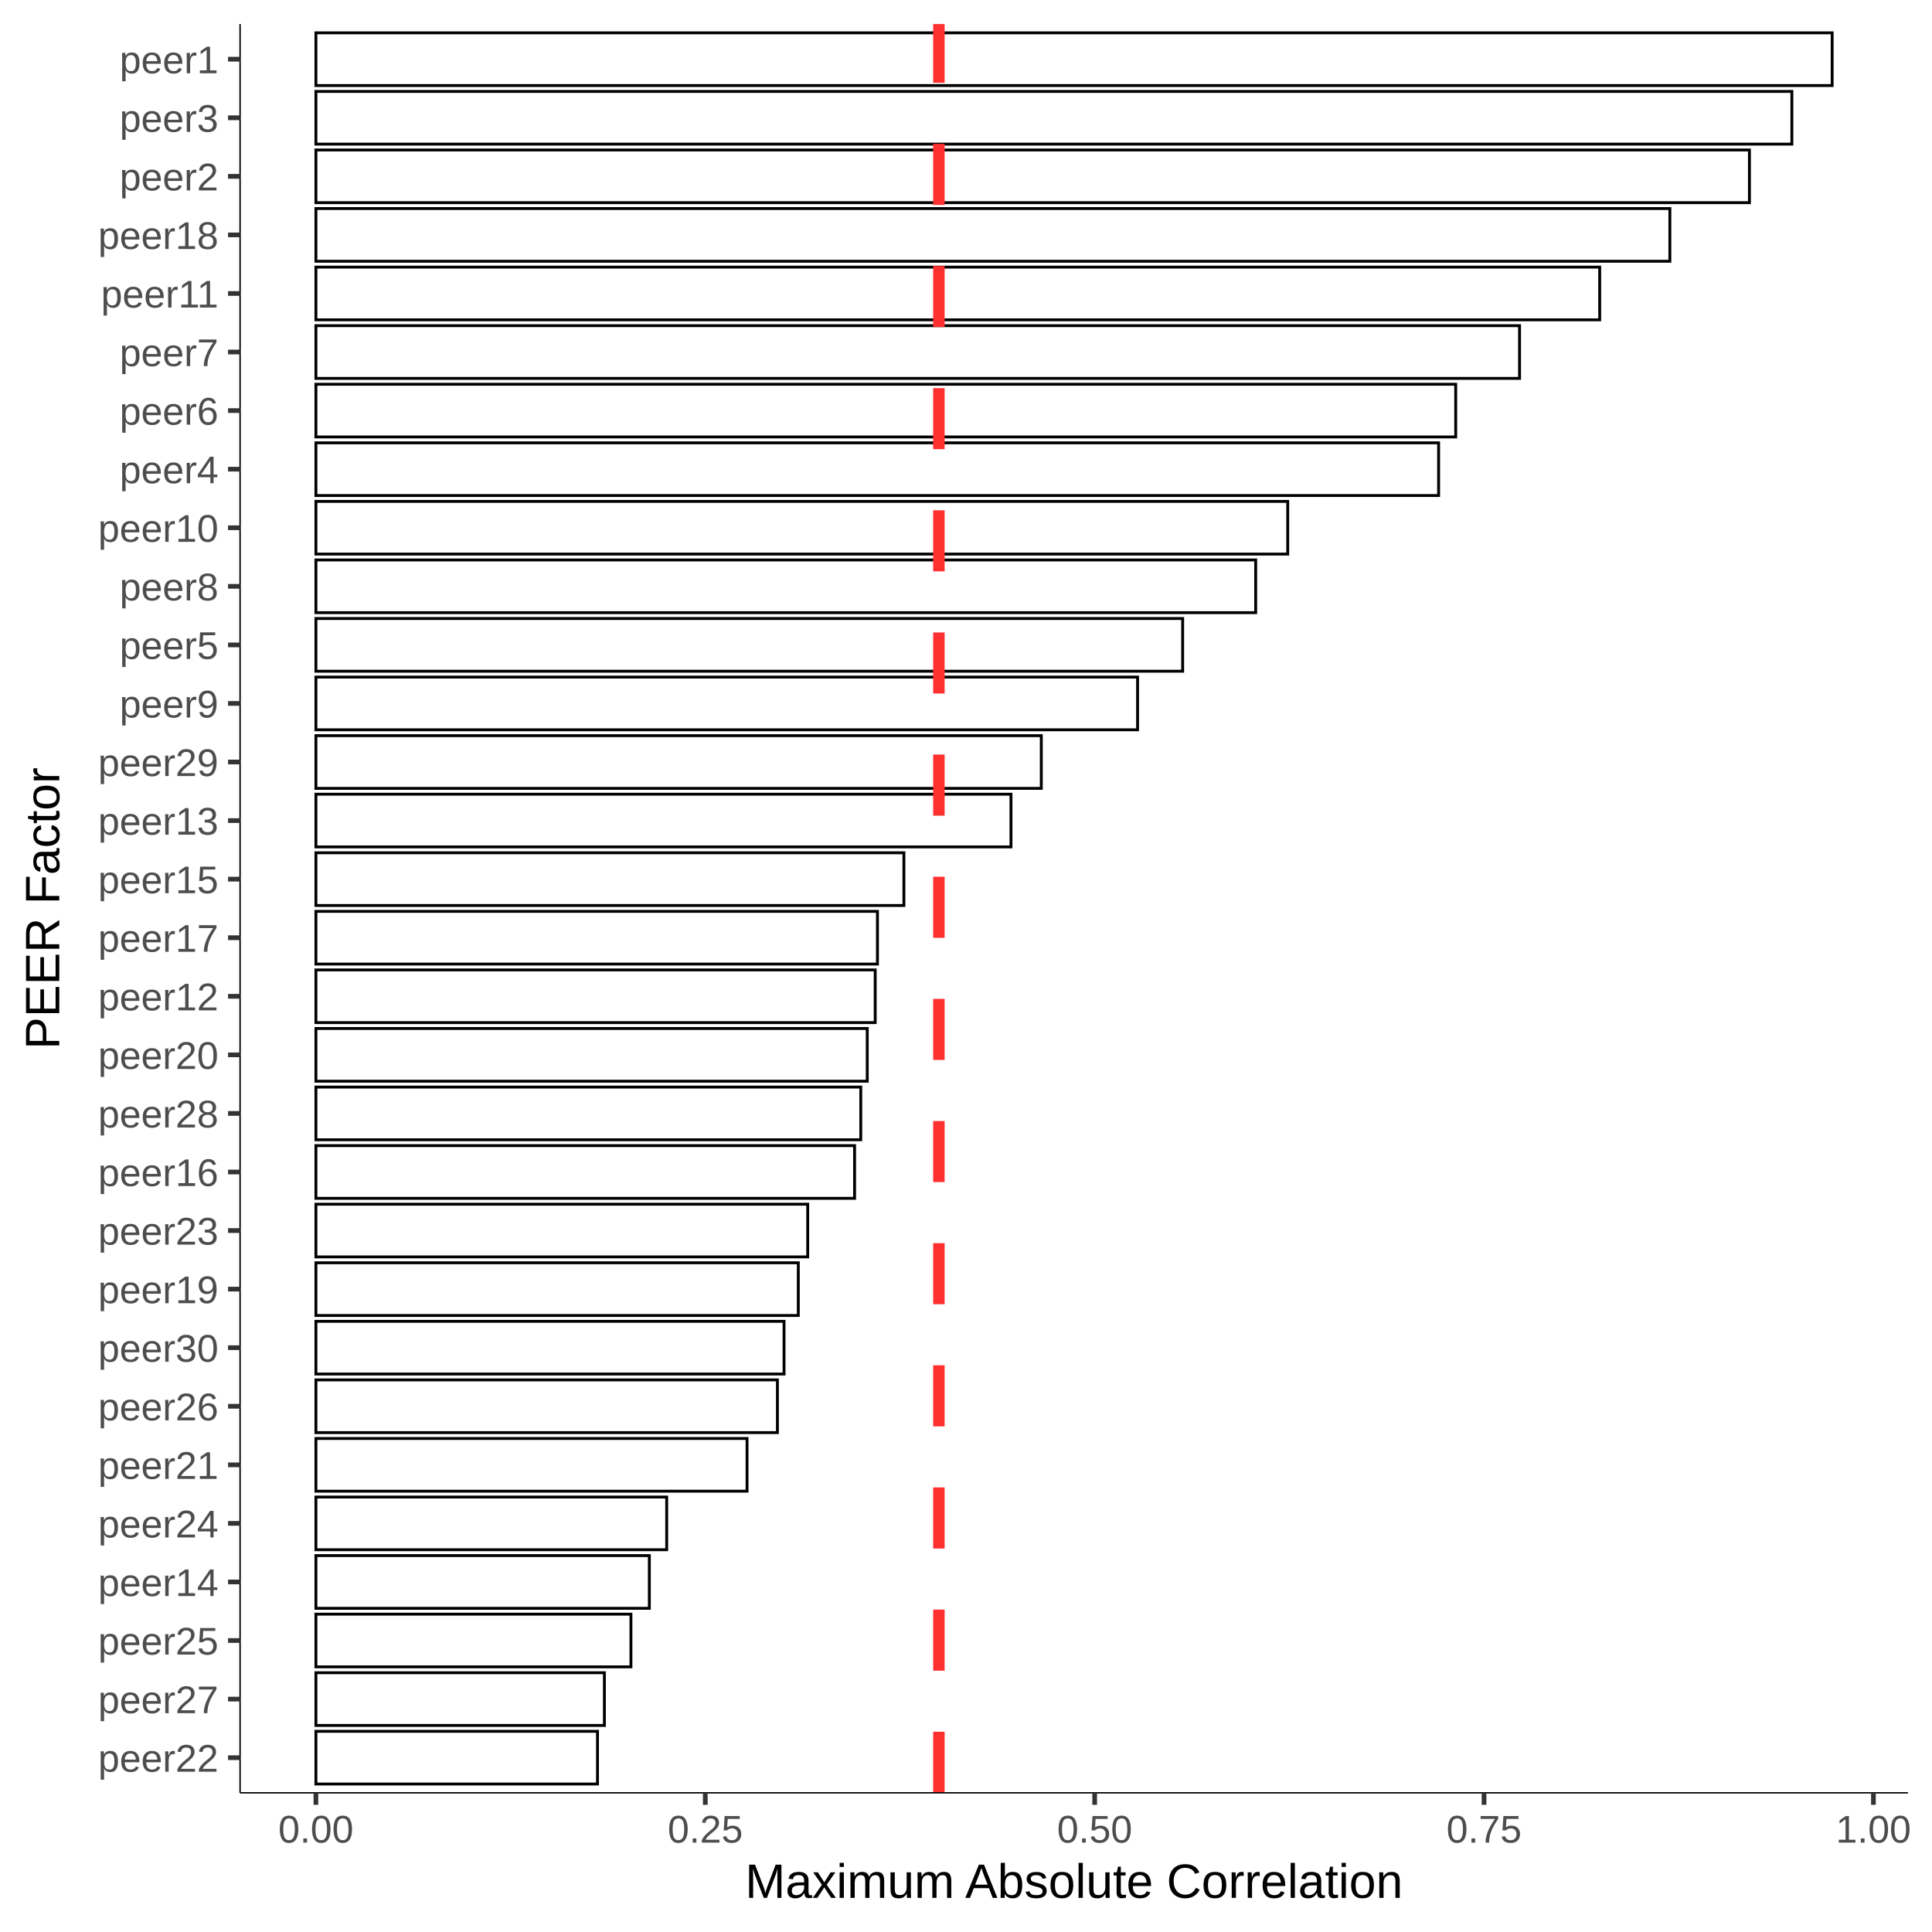
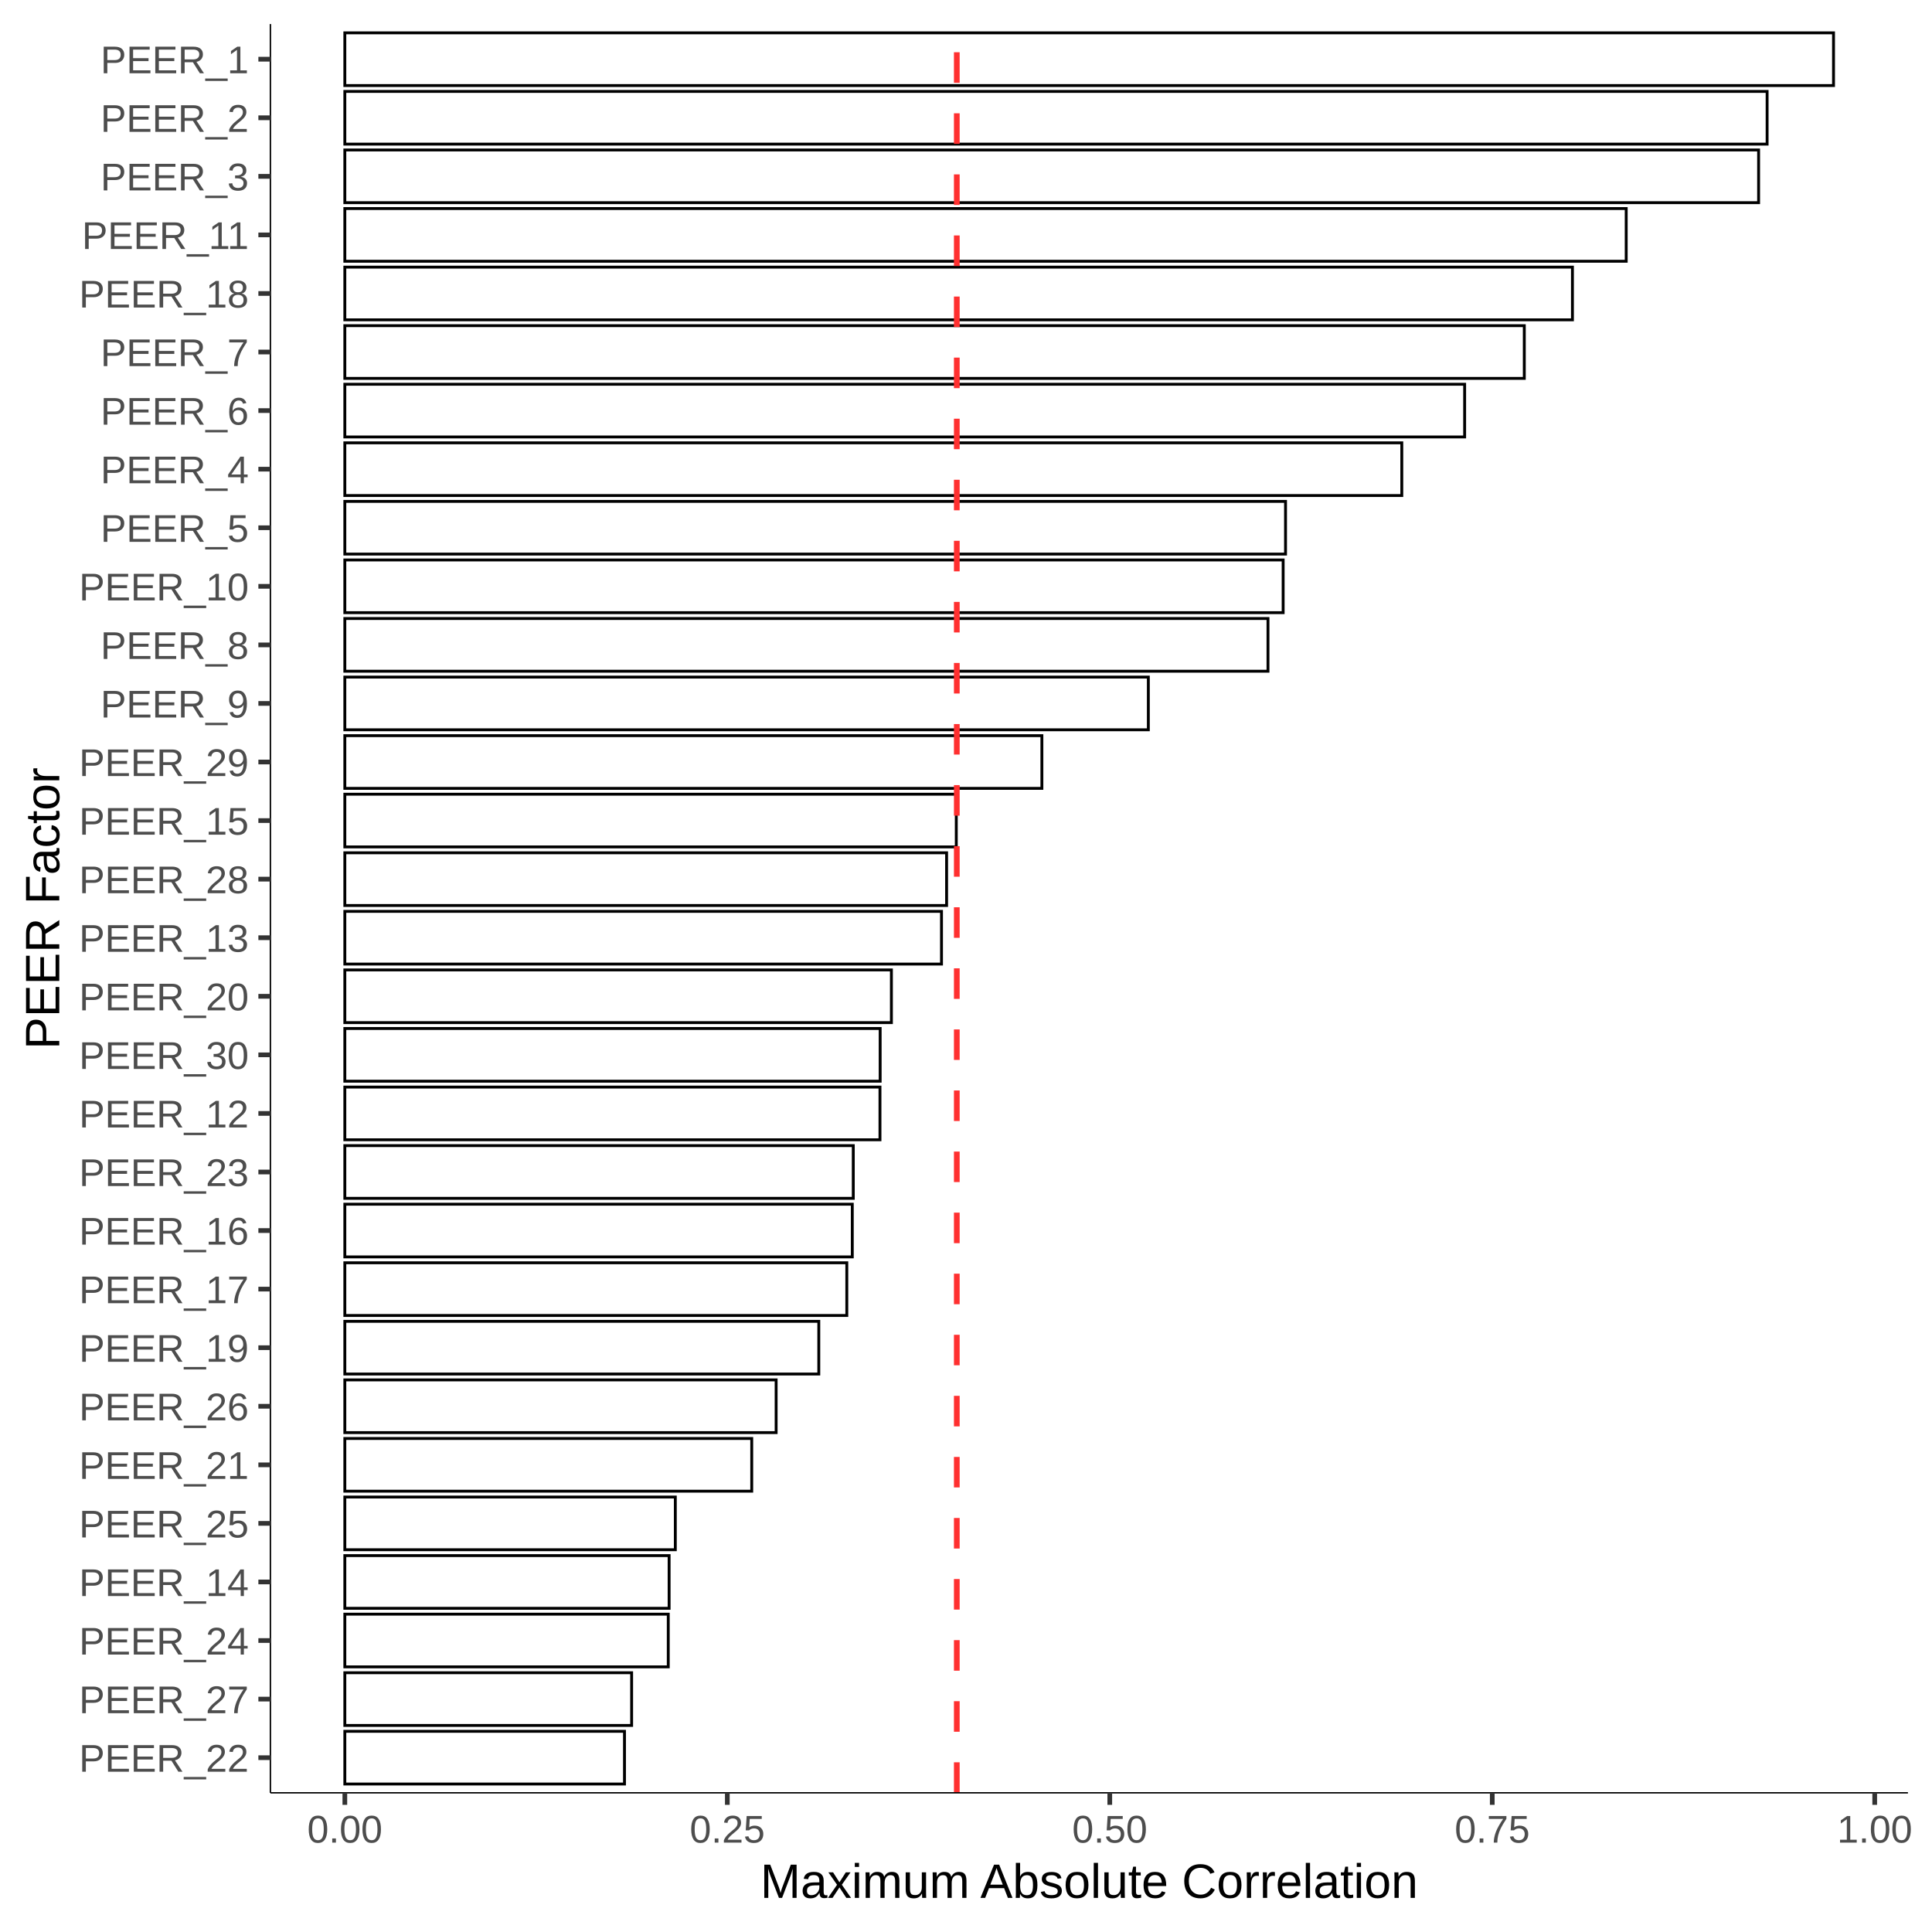
<svg xmlns="http://www.w3.org/2000/svg" class="svglite" width="720.00pt" height="720.00pt" viewBox="0 0 720.00 720.00">
  <defs>
    <style type="text/css">
    .svglite line, .svglite polyline, .svglite polygon, .svglite path, .svglite rect, .svglite circle {
      fill: none;
      stroke: #000000;
      stroke-linecap: round;
      stroke-linejoin: round;
      stroke-miterlimit: 10.00;
    }
  </style>
  </defs>
  <rect width="100%" height="100%" style="stroke: none; fill: #FFFFFF;" />
  <defs>
    <clipPath id="cpMC4wMHw3MjAuMDB8MC4wMHw3MjAuMDA=">
      <rect x="0.00" y="0.00" width="720.00" height="720.00" />
    </clipPath>
  </defs>
  <g clip-path="url(#cpMC4wMHw3MjAuMDB8MC4wMHw3MjAuMDA=)">
    <rect x="0" y="0" width="720.00" height="720.00" style="stroke-width: 1.75; stroke: #FFFFFF; fill: #FFFFFF;" />
  </g>
  <defs>
-     <clipPath id="cpODkuNDd8NzExLjAzfDguOTd8NjY4LjEz">
-       <rect x="89.47" y="8.97" width="621.56" height="659.16" />
+     <clipPath id="cpMTAwLjc3fDcxMS4wM3w4Ljk3fDY2OC4xMw==">
+       <rect x="100.77" y="8.97" width="610.26" height="659.16" />
    </clipPath>
  </defs>
-   <g clip-path="url(#cpODkuNDd8NzExLjAzfDguOTd8NjY4LjEz)">
-     <rect x="89.47" y="8.97" width="621.56" height="659.16" style="stroke-width: 1.75; stroke: none; fill: #FFFFFF;" />
-     <rect x="117.73" y="645.21" width="104.94" height="19.64" style="stroke-width: 1.07; stroke-linecap: square; stroke-linejoin: miter; fill: #FFFFFF;" />
-     <rect x="117.73" y="623.38" width="107.51" height="19.64" style="stroke-width: 1.07; stroke-linecap: square; stroke-linejoin: miter; fill: #FFFFFF;" />
-     <rect x="117.73" y="601.55" width="117.40" height="19.64" style="stroke-width: 1.07; stroke-linecap: square; stroke-linejoin: miter; fill: #FFFFFF;" />
-     <rect x="117.73" y="579.73" width="124.26" height="19.64" style="stroke-width: 1.07; stroke-linecap: square; stroke-linejoin: miter; fill: #FFFFFF;" />
-     <rect x="117.73" y="557.90" width="130.73" height="19.64" style="stroke-width: 1.07; stroke-linecap: square; stroke-linejoin: miter; fill: #FFFFFF;" />
-     <rect x="117.73" y="536.08" width="160.67" height="19.64" style="stroke-width: 1.07; stroke-linecap: square; stroke-linejoin: miter; fill: #FFFFFF;" />
-     <rect x="117.73" y="514.25" width="171.99" height="19.64" style="stroke-width: 1.07; stroke-linecap: square; stroke-linejoin: miter; fill: #FFFFFF;" />
-     <rect x="117.73" y="492.42" width="174.46" height="19.64" style="stroke-width: 1.07; stroke-linecap: square; stroke-linejoin: miter; fill: #FFFFFF;" />
-     <rect x="117.73" y="470.60" width="179.77" height="19.64" style="stroke-width: 1.07; stroke-linecap: square; stroke-linejoin: miter; fill: #FFFFFF;" />
-     <rect x="117.73" y="448.77" width="183.28" height="19.64" style="stroke-width: 1.07; stroke-linecap: square; stroke-linejoin: miter; fill: #FFFFFF;" />
-     <rect x="117.73" y="426.94" width="200.75" height="19.64" style="stroke-width: 1.07; stroke-linecap: square; stroke-linejoin: miter; fill: #FFFFFF;" />
-     <rect x="117.73" y="405.12" width="203.05" height="19.64" style="stroke-width: 1.07; stroke-linecap: square; stroke-linejoin: miter; fill: #FFFFFF;" />
-     <rect x="117.73" y="383.29" width="205.47" height="19.64" style="stroke-width: 1.07; stroke-linecap: square; stroke-linejoin: miter; fill: #FFFFFF;" />
-     <rect x="117.73" y="361.46" width="208.43" height="19.64" style="stroke-width: 1.07; stroke-linecap: square; stroke-linejoin: miter; fill: #FFFFFF;" />
-     <rect x="117.73" y="339.64" width="209.27" height="19.64" style="stroke-width: 1.07; stroke-linecap: square; stroke-linejoin: miter; fill: #FFFFFF;" />
-     <rect x="117.73" y="317.81" width="219.13" height="19.64" style="stroke-width: 1.07; stroke-linecap: square; stroke-linejoin: miter; fill: #FFFFFF;" />
-     <rect x="117.73" y="295.98" width="259.03" height="19.64" style="stroke-width: 1.07; stroke-linecap: square; stroke-linejoin: miter; fill: #FFFFFF;" />
-     <rect x="117.73" y="274.16" width="270.33" height="19.64" style="stroke-width: 1.07; stroke-linecap: square; stroke-linejoin: miter; fill: #FFFFFF;" />
-     <rect x="117.73" y="252.33" width="306.21" height="19.64" style="stroke-width: 1.07; stroke-linecap: square; stroke-linejoin: miter; fill: #FFFFFF;" />
-     <rect x="117.73" y="230.50" width="323.01" height="19.64" style="stroke-width: 1.07; stroke-linecap: square; stroke-linejoin: miter; fill: #FFFFFF;" />
-     <rect x="117.73" y="208.68" width="350.23" height="19.64" style="stroke-width: 1.07; stroke-linecap: square; stroke-linejoin: miter; fill: #FFFFFF;" />
-     <rect x="117.73" y="186.85" width="362.17" height="19.64" style="stroke-width: 1.07; stroke-linecap: square; stroke-linejoin: miter; fill: #FFFFFF;" />
-     <rect x="117.73" y="165.03" width="418.40" height="19.64" style="stroke-width: 1.07; stroke-linecap: square; stroke-linejoin: miter; fill: #FFFFFF;" />
-     <rect x="117.73" y="143.20" width="424.77" height="19.64" style="stroke-width: 1.07; stroke-linecap: square; stroke-linejoin: miter; fill: #FFFFFF;" />
-     <rect x="117.73" y="121.37" width="448.56" height="19.64" style="stroke-width: 1.07; stroke-linecap: square; stroke-linejoin: miter; fill: #FFFFFF;" />
-     <rect x="117.73" y="99.55" width="478.43" height="19.64" style="stroke-width: 1.07; stroke-linecap: square; stroke-linejoin: miter; fill: #FFFFFF;" />
-     <rect x="117.73" y="77.72" width="504.58" height="19.64" style="stroke-width: 1.07; stroke-linecap: square; stroke-linejoin: miter; fill: #FFFFFF;" />
-     <rect x="117.73" y="55.89" width="534.23" height="19.64" style="stroke-width: 1.07; stroke-linecap: square; stroke-linejoin: miter; fill: #FFFFFF;" />
-     <rect x="117.73" y="34.07" width="550.05" height="19.64" style="stroke-width: 1.07; stroke-linecap: square; stroke-linejoin: miter; fill: #FFFFFF;" />
-     <rect x="117.73" y="12.24" width="565.06" height="19.64" style="stroke-width: 1.07; stroke-linecap: square; stroke-linejoin: miter; fill: #FFFFFF;" />
-     <line x1="349.90" y1="668.13" x2="349.90" y2="8.97" style="stroke-width: 4.27; stroke: #FF3030; stroke-dasharray: 22.76,22.76; stroke-linecap: butt;" />
+   <g clip-path="url(#cpMTAwLjc3fDcxMS4wM3w4Ljk3fDY2OC4xMw==)">
+     <rect x="100.77" y="8.97" width="610.26" height="659.16" style="stroke-width: 1.75; stroke: none; fill: #FFFFFF;" />
+     <rect x="128.51" y="645.21" width="104.22" height="19.64" style="stroke-width: 1.07; stroke-linecap: square; stroke-linejoin: miter; fill: #FFFFFF;" />
+     <rect x="128.51" y="623.38" width="106.88" height="19.64" style="stroke-width: 1.07; stroke-linecap: square; stroke-linejoin: miter; fill: #FFFFFF;" />
+     <rect x="128.51" y="601.55" width="120.53" height="19.64" style="stroke-width: 1.07; stroke-linecap: square; stroke-linejoin: miter; fill: #FFFFFF;" />
+     <rect x="128.51" y="579.73" width="120.85" height="19.64" style="stroke-width: 1.07; stroke-linecap: square; stroke-linejoin: miter; fill: #FFFFFF;" />
+     <rect x="128.51" y="557.90" width="123.16" height="19.64" style="stroke-width: 1.07; stroke-linecap: square; stroke-linejoin: miter; fill: #FFFFFF;" />
+     <rect x="128.51" y="536.08" width="151.64" height="19.64" style="stroke-width: 1.07; stroke-linecap: square; stroke-linejoin: miter; fill: #FFFFFF;" />
+     <rect x="128.51" y="514.25" width="160.73" height="19.64" style="stroke-width: 1.07; stroke-linecap: square; stroke-linejoin: miter; fill: #FFFFFF;" />
+     <rect x="128.51" y="492.42" width="176.63" height="19.64" style="stroke-width: 1.07; stroke-linecap: square; stroke-linejoin: miter; fill: #FFFFFF;" />
+     <rect x="128.51" y="470.60" width="187.07" height="19.64" style="stroke-width: 1.07; stroke-linecap: square; stroke-linejoin: miter; fill: #FFFFFF;" />
+     <rect x="128.51" y="448.77" width="189.11" height="19.64" style="stroke-width: 1.07; stroke-linecap: square; stroke-linejoin: miter; fill: #FFFFFF;" />
+     <rect x="128.51" y="426.94" width="189.48" height="19.64" style="stroke-width: 1.07; stroke-linecap: square; stroke-linejoin: miter; fill: #FFFFFF;" />
+     <rect x="128.51" y="405.12" width="199.43" height="19.64" style="stroke-width: 1.07; stroke-linecap: square; stroke-linejoin: miter; fill: #FFFFFF;" />
+     <rect x="128.51" y="383.29" width="199.50" height="19.64" style="stroke-width: 1.07; stroke-linecap: square; stroke-linejoin: miter; fill: #FFFFFF;" />
+     <rect x="128.51" y="361.46" width="203.69" height="19.64" style="stroke-width: 1.07; stroke-linecap: square; stroke-linejoin: miter; fill: #FFFFFF;" />
+     <rect x="128.51" y="339.64" width="222.36" height="19.64" style="stroke-width: 1.07; stroke-linecap: square; stroke-linejoin: miter; fill: #FFFFFF;" />
+     <rect x="128.51" y="317.81" width="224.26" height="19.64" style="stroke-width: 1.07; stroke-linecap: square; stroke-linejoin: miter; fill: #FFFFFF;" />
+     <rect x="128.51" y="295.98" width="227.87" height="19.64" style="stroke-width: 1.07; stroke-linecap: square; stroke-linejoin: miter; fill: #FFFFFF;" />
+     <rect x="128.51" y="274.16" width="259.77" height="19.64" style="stroke-width: 1.07; stroke-linecap: square; stroke-linejoin: miter; fill: #FFFFFF;" />
+     <rect x="128.51" y="252.33" width="299.44" height="19.64" style="stroke-width: 1.07; stroke-linecap: square; stroke-linejoin: miter; fill: #FFFFFF;" />
+     <rect x="128.51" y="230.50" width="344.03" height="19.64" style="stroke-width: 1.07; stroke-linecap: square; stroke-linejoin: miter; fill: #FFFFFF;" />
+     <rect x="128.51" y="208.68" width="349.68" height="19.64" style="stroke-width: 1.07; stroke-linecap: square; stroke-linejoin: miter; fill: #FFFFFF;" />
+     <rect x="128.51" y="186.85" width="350.57" height="19.64" style="stroke-width: 1.07; stroke-linecap: square; stroke-linejoin: miter; fill: #FFFFFF;" />
+     <rect x="128.51" y="165.03" width="393.90" height="19.64" style="stroke-width: 1.07; stroke-linecap: square; stroke-linejoin: miter; fill: #FFFFFF;" />
+     <rect x="128.51" y="143.20" width="417.32" height="19.64" style="stroke-width: 1.07; stroke-linecap: square; stroke-linejoin: miter; fill: #FFFFFF;" />
+     <rect x="128.51" y="121.37" width="439.55" height="19.64" style="stroke-width: 1.07; stroke-linecap: square; stroke-linejoin: miter; fill: #FFFFFF;" />
+     <rect x="128.51" y="99.55" width="457.49" height="19.64" style="stroke-width: 1.07; stroke-linecap: square; stroke-linejoin: miter; fill: #FFFFFF;" />
+     <rect x="128.51" y="77.72" width="477.53" height="19.64" style="stroke-width: 1.07; stroke-linecap: square; stroke-linejoin: miter; fill: #FFFFFF;" />
+     <rect x="128.51" y="55.89" width="526.87" height="19.64" style="stroke-width: 1.07; stroke-linecap: square; stroke-linejoin: miter; fill: #FFFFFF;" />
+     <rect x="128.51" y="34.07" width="530.04" height="19.64" style="stroke-width: 1.07; stroke-linecap: square; stroke-linejoin: miter; fill: #FFFFFF;" />
+     <rect x="128.51" y="12.24" width="554.79" height="19.64" style="stroke-width: 1.07; stroke-linecap: square; stroke-linejoin: miter; fill: #FFFFFF;" />
+     <line x1="356.57" y1="668.13" x2="356.57" y2="8.97" style="stroke-width: 2.13; stroke: #FF3030; stroke-dasharray: 11.38,11.38; stroke-linecap: butt;" />
  </g>
  <g clip-path="url(#cpMC4wMHw3MjAuMDB8MC4wMHw3MjAuMDA=)">
-     <polyline points="89.47,668.13 89.47,8.97 " style="stroke-width: 0.53; stroke-linecap: butt;" />
-     <text x="81.40" y="660.27" text-anchor="end" style="font-size: 14.40px; fill: #4D4D4D; font-family: Arimo;" textLength="51.08px" lengthAdjust="spacingAndGlyphs">peer22</text>
-     <text x="81.40" y="638.45" text-anchor="end" style="font-size: 14.40px; fill: #4D4D4D; font-family: Arimo;" textLength="51.08px" lengthAdjust="spacingAndGlyphs">peer27</text>
-     <text x="81.40" y="616.62" text-anchor="end" style="font-size: 14.40px; fill: #4D4D4D; font-family: Arimo;" textLength="51.08px" lengthAdjust="spacingAndGlyphs">peer25</text>
-     <text x="81.40" y="594.80" text-anchor="end" style="font-size: 14.40px; fill: #4D4D4D; font-family: Arimo;" textLength="51.08px" lengthAdjust="spacingAndGlyphs">peer14</text>
-     <text x="81.40" y="572.97" text-anchor="end" style="font-size: 14.40px; fill: #4D4D4D; font-family: Arimo;" textLength="51.08px" lengthAdjust="spacingAndGlyphs">peer24</text>
-     <text x="81.40" y="551.14" text-anchor="end" style="font-size: 14.40px; fill: #4D4D4D; font-family: Arimo;" textLength="51.08px" lengthAdjust="spacingAndGlyphs">peer21</text>
-     <text x="81.40" y="529.32" text-anchor="end" style="font-size: 14.40px; fill: #4D4D4D; font-family: Arimo;" textLength="51.08px" lengthAdjust="spacingAndGlyphs">peer26</text>
-     <text x="81.40" y="507.49" text-anchor="end" style="font-size: 14.40px; fill: #4D4D4D; font-family: Arimo;" textLength="51.08px" lengthAdjust="spacingAndGlyphs">peer30</text>
-     <text x="81.40" y="485.66" text-anchor="end" style="font-size: 14.40px; fill: #4D4D4D; font-family: Arimo;" textLength="51.08px" lengthAdjust="spacingAndGlyphs">peer19</text>
-     <text x="81.40" y="463.84" text-anchor="end" style="font-size: 14.40px; fill: #4D4D4D; font-family: Arimo;" textLength="51.08px" lengthAdjust="spacingAndGlyphs">peer23</text>
-     <text x="81.40" y="442.01" text-anchor="end" style="font-size: 14.40px; fill: #4D4D4D; font-family: Arimo;" textLength="51.08px" lengthAdjust="spacingAndGlyphs">peer16</text>
-     <text x="81.40" y="420.18" text-anchor="end" style="font-size: 14.40px; fill: #4D4D4D; font-family: Arimo;" textLength="51.08px" lengthAdjust="spacingAndGlyphs">peer28</text>
-     <text x="81.40" y="398.36" text-anchor="end" style="font-size: 14.40px; fill: #4D4D4D; font-family: Arimo;" textLength="51.08px" lengthAdjust="spacingAndGlyphs">peer20</text>
-     <text x="81.40" y="376.53" text-anchor="end" style="font-size: 14.40px; fill: #4D4D4D; font-family: Arimo;" textLength="51.08px" lengthAdjust="spacingAndGlyphs">peer12</text>
-     <text x="81.40" y="354.70" text-anchor="end" style="font-size: 14.40px; fill: #4D4D4D; font-family: Arimo;" textLength="51.08px" lengthAdjust="spacingAndGlyphs">peer17</text>
-     <text x="81.40" y="332.88" text-anchor="end" style="font-size: 14.40px; fill: #4D4D4D; font-family: Arimo;" textLength="51.08px" lengthAdjust="spacingAndGlyphs">peer15</text>
-     <text x="81.40" y="311.05" text-anchor="end" style="font-size: 14.40px; fill: #4D4D4D; font-family: Arimo;" textLength="51.08px" lengthAdjust="spacingAndGlyphs">peer13</text>
-     <text x="81.40" y="289.22" text-anchor="end" style="font-size: 14.40px; fill: #4D4D4D; font-family: Arimo;" textLength="51.08px" lengthAdjust="spacingAndGlyphs">peer29</text>
-     <text x="81.40" y="267.40" text-anchor="end" style="font-size: 14.40px; fill: #4D4D4D; font-family: Arimo;" textLength="41.93px" lengthAdjust="spacingAndGlyphs">peer9</text>
-     <text x="81.40" y="245.57" text-anchor="end" style="font-size: 14.40px; fill: #4D4D4D; font-family: Arimo;" textLength="41.93px" lengthAdjust="spacingAndGlyphs">peer5</text>
-     <text x="81.40" y="223.75" text-anchor="end" style="font-size: 14.40px; fill: #4D4D4D; font-family: Arimo;" textLength="41.93px" lengthAdjust="spacingAndGlyphs">peer8</text>
-     <text x="81.40" y="201.92" text-anchor="end" style="font-size: 14.40px; fill: #4D4D4D; font-family: Arimo;" textLength="51.08px" lengthAdjust="spacingAndGlyphs">peer10</text>
-     <text x="81.40" y="180.09" text-anchor="end" style="font-size: 14.40px; fill: #4D4D4D; font-family: Arimo;" textLength="41.93px" lengthAdjust="spacingAndGlyphs">peer4</text>
-     <text x="81.40" y="158.27" text-anchor="end" style="font-size: 14.40px; fill: #4D4D4D; font-family: Arimo;" textLength="41.93px" lengthAdjust="spacingAndGlyphs">peer6</text>
-     <text x="81.40" y="136.44" text-anchor="end" style="font-size: 14.40px; fill: #4D4D4D; font-family: Arimo;" textLength="41.93px" lengthAdjust="spacingAndGlyphs">peer7</text>
-     <text x="81.40" y="114.61" text-anchor="end" style="font-size: 14.40px; fill: #4D4D4D; font-family: Arimo;" textLength="51.08px" lengthAdjust="spacingAndGlyphs">peer11</text>
-     <text x="81.40" y="92.79" text-anchor="end" style="font-size: 14.40px; fill: #4D4D4D; font-family: Arimo;" textLength="51.08px" lengthAdjust="spacingAndGlyphs">peer18</text>
-     <text x="81.40" y="70.96" text-anchor="end" style="font-size: 14.40px; fill: #4D4D4D; font-family: Arimo;" textLength="41.93px" lengthAdjust="spacingAndGlyphs">peer2</text>
-     <text x="81.40" y="49.13" text-anchor="end" style="font-size: 14.40px; fill: #4D4D4D; font-family: Arimo;" textLength="41.93px" lengthAdjust="spacingAndGlyphs">peer3</text>
-     <text x="81.40" y="27.31" text-anchor="end" style="font-size: 14.40px; fill: #4D4D4D; font-family: Arimo;" textLength="41.93px" lengthAdjust="spacingAndGlyphs">peer1</text>
-     <polyline points="84.99,655.03 89.47,655.03 " style="stroke-width: 1.75; stroke: #333333; stroke-linecap: butt;" />
-     <polyline points="84.99,633.20 89.47,633.20 " style="stroke-width: 1.75; stroke: #333333; stroke-linecap: butt;" />
-     <polyline points="84.99,611.38 89.47,611.38 " style="stroke-width: 1.75; stroke: #333333; stroke-linecap: butt;" />
-     <polyline points="84.99,589.55 89.47,589.55 " style="stroke-width: 1.75; stroke: #333333; stroke-linecap: butt;" />
-     <polyline points="84.99,567.72 89.47,567.72 " style="stroke-width: 1.75; stroke: #333333; stroke-linecap: butt;" />
-     <polyline points="84.99,545.90 89.47,545.90 " style="stroke-width: 1.75; stroke: #333333; stroke-linecap: butt;" />
-     <polyline points="84.99,524.07 89.47,524.07 " style="stroke-width: 1.75; stroke: #333333; stroke-linecap: butt;" />
-     <polyline points="84.99,502.24 89.47,502.24 " style="stroke-width: 1.75; stroke: #333333; stroke-linecap: butt;" />
-     <polyline points="84.99,480.42 89.47,480.42 " style="stroke-width: 1.75; stroke: #333333; stroke-linecap: butt;" />
-     <polyline points="84.99,458.59 89.47,458.59 " style="stroke-width: 1.75; stroke: #333333; stroke-linecap: butt;" />
-     <polyline points="84.99,436.77 89.47,436.77 " style="stroke-width: 1.75; stroke: #333333; stroke-linecap: butt;" />
-     <polyline points="84.99,414.94 89.47,414.94 " style="stroke-width: 1.75; stroke: #333333; stroke-linecap: butt;" />
-     <polyline points="84.99,393.11 89.47,393.11 " style="stroke-width: 1.75; stroke: #333333; stroke-linecap: butt;" />
-     <polyline points="84.99,371.29 89.47,371.29 " style="stroke-width: 1.75; stroke: #333333; stroke-linecap: butt;" />
-     <polyline points="84.99,349.46 89.47,349.46 " style="stroke-width: 1.75; stroke: #333333; stroke-linecap: butt;" />
-     <polyline points="84.99,327.63 89.47,327.63 " style="stroke-width: 1.75; stroke: #333333; stroke-linecap: butt;" />
-     <polyline points="84.99,305.81 89.47,305.81 " style="stroke-width: 1.75; stroke: #333333; stroke-linecap: butt;" />
-     <polyline points="84.99,283.98 89.47,283.98 " style="stroke-width: 1.75; stroke: #333333; stroke-linecap: butt;" />
-     <polyline points="84.99,262.15 89.47,262.15 " style="stroke-width: 1.75; stroke: #333333; stroke-linecap: butt;" />
-     <polyline points="84.99,240.33 89.47,240.33 " style="stroke-width: 1.75; stroke: #333333; stroke-linecap: butt;" />
-     <polyline points="84.99,218.50 89.47,218.50 " style="stroke-width: 1.75; stroke: #333333; stroke-linecap: butt;" />
-     <polyline points="84.99,196.67 89.47,196.67 " style="stroke-width: 1.75; stroke: #333333; stroke-linecap: butt;" />
-     <polyline points="84.99,174.85 89.47,174.85 " style="stroke-width: 1.75; stroke: #333333; stroke-linecap: butt;" />
-     <polyline points="84.99,153.02 89.47,153.02 " style="stroke-width: 1.75; stroke: #333333; stroke-linecap: butt;" />
-     <polyline points="84.99,131.19 89.47,131.19 " style="stroke-width: 1.75; stroke: #333333; stroke-linecap: butt;" />
-     <polyline points="84.99,109.37 89.47,109.37 " style="stroke-width: 1.75; stroke: #333333; stroke-linecap: butt;" />
-     <polyline points="84.99,87.54 89.47,87.54 " style="stroke-width: 1.75; stroke: #333333; stroke-linecap: butt;" />
-     <polyline points="84.99,65.72 89.47,65.72 " style="stroke-width: 1.75; stroke: #333333; stroke-linecap: butt;" />
-     <polyline points="84.99,43.89 89.47,43.89 " style="stroke-width: 1.75; stroke: #333333; stroke-linecap: butt;" />
-     <polyline points="84.99,22.06 89.47,22.06 " style="stroke-width: 1.75; stroke: #333333; stroke-linecap: butt;" />
-     <polyline points="89.47,668.13 711.03,668.13 " style="stroke-width: 0.53; stroke-linecap: butt;" />
-     <polyline points="117.73,672.61 117.73,668.13 " style="stroke-width: 1.75; stroke: #333333; stroke-linecap: butt;" />
-     <polyline points="262.84,672.61 262.84,668.13 " style="stroke-width: 1.75; stroke: #333333; stroke-linecap: butt;" />
-     <polyline points="407.95,672.61 407.95,668.13 " style="stroke-width: 1.75; stroke: #333333; stroke-linecap: butt;" />
-     <polyline points="553.06,672.61 553.06,668.13 " style="stroke-width: 1.75; stroke: #333333; stroke-linecap: butt;" />
-     <polyline points="698.17,672.61 698.17,668.13 " style="stroke-width: 1.75; stroke: #333333; stroke-linecap: butt;" />
-     <text x="117.73" y="686.69" text-anchor="middle" style="font-size: 14.40px; fill: #4D4D4D; font-family: Arimo;" textLength="32.05px" lengthAdjust="spacingAndGlyphs">0.00</text>
-     <text x="262.84" y="686.69" text-anchor="middle" style="font-size: 14.40px; fill: #4D4D4D; font-family: Arimo;" textLength="32.05px" lengthAdjust="spacingAndGlyphs">0.25</text>
-     <text x="407.95" y="686.69" text-anchor="middle" style="font-size: 14.40px; fill: #4D4D4D; font-family: Arimo;" textLength="32.05px" lengthAdjust="spacingAndGlyphs">0.50</text>
-     <text x="553.06" y="686.69" text-anchor="middle" style="font-size: 14.40px; fill: #4D4D4D; font-family: Arimo;" textLength="32.05px" lengthAdjust="spacingAndGlyphs">0.75</text>
-     <text x="698.17" y="686.69" text-anchor="middle" style="font-size: 14.40px; fill: #4D4D4D; font-family: Arimo;" textLength="32.05px" lengthAdjust="spacingAndGlyphs">1.00</text>
-     <text x="400.25" y="707.29" text-anchor="middle" style="font-size: 18.00px; font-family: Arimo;" textLength="278.07px" lengthAdjust="spacingAndGlyphs">Maximum Absolute Correlation</text>
+     <polyline points="100.77,668.13 100.77,8.97 " style="stroke-width: 0.53; stroke-linecap: butt;" />
+     <text x="92.70" y="660.27" text-anchor="end" style="font-size: 14.40px; fill: #4D4D4D; font-family: Arimo;" textLength="62.38px" lengthAdjust="spacingAndGlyphs">PEER_22</text>
+     <text x="92.70" y="638.45" text-anchor="end" style="font-size: 14.40px; fill: #4D4D4D; font-family: Arimo;" textLength="62.38px" lengthAdjust="spacingAndGlyphs">PEER_27</text>
+     <text x="92.70" y="616.62" text-anchor="end" style="font-size: 14.40px; fill: #4D4D4D; font-family: Arimo;" textLength="62.38px" lengthAdjust="spacingAndGlyphs">PEER_24</text>
+     <text x="92.70" y="594.80" text-anchor="end" style="font-size: 14.40px; fill: #4D4D4D; font-family: Arimo;" textLength="62.38px" lengthAdjust="spacingAndGlyphs">PEER_14</text>
+     <text x="92.70" y="572.97" text-anchor="end" style="font-size: 14.40px; fill: #4D4D4D; font-family: Arimo;" textLength="62.38px" lengthAdjust="spacingAndGlyphs">PEER_25</text>
+     <text x="92.70" y="551.14" text-anchor="end" style="font-size: 14.40px; fill: #4D4D4D; font-family: Arimo;" textLength="62.38px" lengthAdjust="spacingAndGlyphs">PEER_21</text>
+     <text x="92.70" y="529.32" text-anchor="end" style="font-size: 14.40px; fill: #4D4D4D; font-family: Arimo;" textLength="62.38px" lengthAdjust="spacingAndGlyphs">PEER_26</text>
+     <text x="92.70" y="507.49" text-anchor="end" style="font-size: 14.40px; fill: #4D4D4D; font-family: Arimo;" textLength="62.38px" lengthAdjust="spacingAndGlyphs">PEER_19</text>
+     <text x="92.70" y="485.66" text-anchor="end" style="font-size: 14.40px; fill: #4D4D4D; font-family: Arimo;" textLength="62.38px" lengthAdjust="spacingAndGlyphs">PEER_17</text>
+     <text x="92.70" y="463.84" text-anchor="end" style="font-size: 14.40px; fill: #4D4D4D; font-family: Arimo;" textLength="62.38px" lengthAdjust="spacingAndGlyphs">PEER_16</text>
+     <text x="92.70" y="442.01" text-anchor="end" style="font-size: 14.40px; fill: #4D4D4D; font-family: Arimo;" textLength="62.38px" lengthAdjust="spacingAndGlyphs">PEER_23</text>
+     <text x="92.70" y="420.18" text-anchor="end" style="font-size: 14.40px; fill: #4D4D4D; font-family: Arimo;" textLength="62.38px" lengthAdjust="spacingAndGlyphs">PEER_12</text>
+     <text x="92.70" y="398.36" text-anchor="end" style="font-size: 14.40px; fill: #4D4D4D; font-family: Arimo;" textLength="62.38px" lengthAdjust="spacingAndGlyphs">PEER_30</text>
+     <text x="92.70" y="376.53" text-anchor="end" style="font-size: 14.40px; fill: #4D4D4D; font-family: Arimo;" textLength="62.38px" lengthAdjust="spacingAndGlyphs">PEER_20</text>
+     <text x="92.70" y="354.70" text-anchor="end" style="font-size: 14.40px; fill: #4D4D4D; font-family: Arimo;" textLength="62.38px" lengthAdjust="spacingAndGlyphs">PEER_13</text>
+     <text x="92.70" y="332.88" text-anchor="end" style="font-size: 14.40px; fill: #4D4D4D; font-family: Arimo;" textLength="62.38px" lengthAdjust="spacingAndGlyphs">PEER_28</text>
+     <text x="92.70" y="311.05" text-anchor="end" style="font-size: 14.40px; fill: #4D4D4D; font-family: Arimo;" textLength="62.38px" lengthAdjust="spacingAndGlyphs">PEER_15</text>
+     <text x="92.70" y="289.22" text-anchor="end" style="font-size: 14.40px; fill: #4D4D4D; font-family: Arimo;" textLength="62.38px" lengthAdjust="spacingAndGlyphs">PEER_29</text>
+     <text x="92.70" y="267.40" text-anchor="end" style="font-size: 14.40px; fill: #4D4D4D; font-family: Arimo;" textLength="53.22px" lengthAdjust="spacingAndGlyphs">PEER_9</text>
+     <text x="92.70" y="245.57" text-anchor="end" style="font-size: 14.40px; fill: #4D4D4D; font-family: Arimo;" textLength="53.22px" lengthAdjust="spacingAndGlyphs">PEER_8</text>
+     <text x="92.70" y="223.75" text-anchor="end" style="font-size: 14.40px; fill: #4D4D4D; font-family: Arimo;" textLength="62.38px" lengthAdjust="spacingAndGlyphs">PEER_10</text>
+     <text x="92.70" y="201.92" text-anchor="end" style="font-size: 14.40px; fill: #4D4D4D; font-family: Arimo;" textLength="53.22px" lengthAdjust="spacingAndGlyphs">PEER_5</text>
+     <text x="92.70" y="180.09" text-anchor="end" style="font-size: 14.40px; fill: #4D4D4D; font-family: Arimo;" textLength="53.22px" lengthAdjust="spacingAndGlyphs">PEER_4</text>
+     <text x="92.70" y="158.27" text-anchor="end" style="font-size: 14.40px; fill: #4D4D4D; font-family: Arimo;" textLength="53.22px" lengthAdjust="spacingAndGlyphs">PEER_6</text>
+     <text x="92.70" y="136.44" text-anchor="end" style="font-size: 14.40px; fill: #4D4D4D; font-family: Arimo;" textLength="53.22px" lengthAdjust="spacingAndGlyphs">PEER_7</text>
+     <text x="92.70" y="114.61" text-anchor="end" style="font-size: 14.40px; fill: #4D4D4D; font-family: Arimo;" textLength="62.38px" lengthAdjust="spacingAndGlyphs">PEER_18</text>
+     <text x="92.70" y="92.79" text-anchor="end" style="font-size: 14.40px; fill: #4D4D4D; font-family: Arimo;" textLength="62.38px" lengthAdjust="spacingAndGlyphs">PEER_11</text>
+     <text x="92.70" y="70.96" text-anchor="end" style="font-size: 14.40px; fill: #4D4D4D; font-family: Arimo;" textLength="53.22px" lengthAdjust="spacingAndGlyphs">PEER_3</text>
+     <text x="92.70" y="49.13" text-anchor="end" style="font-size: 14.40px; fill: #4D4D4D; font-family: Arimo;" textLength="53.22px" lengthAdjust="spacingAndGlyphs">PEER_2</text>
+     <text x="92.70" y="27.31" text-anchor="end" style="font-size: 14.40px; fill: #4D4D4D; font-family: Arimo;" textLength="53.22px" lengthAdjust="spacingAndGlyphs">PEER_1</text>
+     <polyline points="96.29,655.03 100.77,655.03 " style="stroke-width: 1.75; stroke: #333333; stroke-linecap: butt;" />
+     <polyline points="96.29,633.20 100.77,633.20 " style="stroke-width: 1.75; stroke: #333333; stroke-linecap: butt;" />
+     <polyline points="96.29,611.38 100.77,611.38 " style="stroke-width: 1.75; stroke: #333333; stroke-linecap: butt;" />
+     <polyline points="96.29,589.55 100.77,589.55 " style="stroke-width: 1.75; stroke: #333333; stroke-linecap: butt;" />
+     <polyline points="96.29,567.72 100.77,567.72 " style="stroke-width: 1.75; stroke: #333333; stroke-linecap: butt;" />
+     <polyline points="96.29,545.90 100.77,545.90 " style="stroke-width: 1.75; stroke: #333333; stroke-linecap: butt;" />
+     <polyline points="96.29,524.07 100.77,524.07 " style="stroke-width: 1.75; stroke: #333333; stroke-linecap: butt;" />
+     <polyline points="96.29,502.24 100.77,502.24 " style="stroke-width: 1.75; stroke: #333333; stroke-linecap: butt;" />
+     <polyline points="96.29,480.42 100.77,480.42 " style="stroke-width: 1.75; stroke: #333333; stroke-linecap: butt;" />
+     <polyline points="96.29,458.59 100.77,458.59 " style="stroke-width: 1.75; stroke: #333333; stroke-linecap: butt;" />
+     <polyline points="96.29,436.77 100.77,436.77 " style="stroke-width: 1.75; stroke: #333333; stroke-linecap: butt;" />
+     <polyline points="96.29,414.94 100.77,414.94 " style="stroke-width: 1.75; stroke: #333333; stroke-linecap: butt;" />
+     <polyline points="96.29,393.11 100.77,393.11 " style="stroke-width: 1.75; stroke: #333333; stroke-linecap: butt;" />
+     <polyline points="96.29,371.29 100.77,371.29 " style="stroke-width: 1.75; stroke: #333333; stroke-linecap: butt;" />
+     <polyline points="96.29,349.46 100.77,349.46 " style="stroke-width: 1.75; stroke: #333333; stroke-linecap: butt;" />
+     <polyline points="96.29,327.63 100.77,327.63 " style="stroke-width: 1.75; stroke: #333333; stroke-linecap: butt;" />
+     <polyline points="96.29,305.81 100.77,305.81 " style="stroke-width: 1.75; stroke: #333333; stroke-linecap: butt;" />
+     <polyline points="96.29,283.98 100.77,283.98 " style="stroke-width: 1.75; stroke: #333333; stroke-linecap: butt;" />
+     <polyline points="96.29,262.15 100.77,262.15 " style="stroke-width: 1.75; stroke: #333333; stroke-linecap: butt;" />
+     <polyline points="96.29,240.33 100.77,240.33 " style="stroke-width: 1.75; stroke: #333333; stroke-linecap: butt;" />
+     <polyline points="96.29,218.50 100.77,218.50 " style="stroke-width: 1.75; stroke: #333333; stroke-linecap: butt;" />
+     <polyline points="96.29,196.67 100.77,196.67 " style="stroke-width: 1.75; stroke: #333333; stroke-linecap: butt;" />
+     <polyline points="96.29,174.85 100.77,174.85 " style="stroke-width: 1.75; stroke: #333333; stroke-linecap: butt;" />
+     <polyline points="96.29,153.02 100.77,153.02 " style="stroke-width: 1.75; stroke: #333333; stroke-linecap: butt;" />
+     <polyline points="96.29,131.19 100.77,131.19 " style="stroke-width: 1.75; stroke: #333333; stroke-linecap: butt;" />
+     <polyline points="96.29,109.37 100.77,109.37 " style="stroke-width: 1.75; stroke: #333333; stroke-linecap: butt;" />
+     <polyline points="96.29,87.54 100.77,87.54 " style="stroke-width: 1.75; stroke: #333333; stroke-linecap: butt;" />
+     <polyline points="96.29,65.72 100.77,65.72 " style="stroke-width: 1.75; stroke: #333333; stroke-linecap: butt;" />
+     <polyline points="96.29,43.89 100.77,43.89 " style="stroke-width: 1.75; stroke: #333333; stroke-linecap: butt;" />
+     <polyline points="96.29,22.06 100.77,22.06 " style="stroke-width: 1.75; stroke: #333333; stroke-linecap: butt;" />
+     <polyline points="100.77,668.13 711.03,668.13 " style="stroke-width: 0.53; stroke-linecap: butt;" />
+     <polyline points="128.51,672.61 128.51,668.13 " style="stroke-width: 1.75; stroke: #333333; stroke-linecap: butt;" />
+     <polyline points="271.05,672.61 271.05,668.13 " style="stroke-width: 1.75; stroke: #333333; stroke-linecap: butt;" />
+     <polyline points="413.58,672.61 413.58,668.13 " style="stroke-width: 1.75; stroke: #333333; stroke-linecap: butt;" />
+     <polyline points="556.12,672.61 556.12,668.13 " style="stroke-width: 1.75; stroke: #333333; stroke-linecap: butt;" />
+     <polyline points="698.65,672.61 698.65,668.13 " style="stroke-width: 1.75; stroke: #333333; stroke-linecap: butt;" />
+     <text x="128.51" y="686.69" text-anchor="middle" style="font-size: 14.40px; fill: #4D4D4D; font-family: Arimo;" textLength="32.05px" lengthAdjust="spacingAndGlyphs">0.00</text>
+     <text x="271.05" y="686.69" text-anchor="middle" style="font-size: 14.40px; fill: #4D4D4D; font-family: Arimo;" textLength="32.05px" lengthAdjust="spacingAndGlyphs">0.25</text>
+     <text x="413.58" y="686.69" text-anchor="middle" style="font-size: 14.40px; fill: #4D4D4D; font-family: Arimo;" textLength="32.05px" lengthAdjust="spacingAndGlyphs">0.50</text>
+     <text x="556.12" y="686.69" text-anchor="middle" style="font-size: 14.40px; fill: #4D4D4D; font-family: Arimo;" textLength="32.05px" lengthAdjust="spacingAndGlyphs">0.75</text>
+     <text x="698.65" y="686.69" text-anchor="middle" style="font-size: 14.40px; fill: #4D4D4D; font-family: Arimo;" textLength="32.05px" lengthAdjust="spacingAndGlyphs">1.00</text>
+     <text x="405.90" y="707.29" text-anchor="middle" style="font-size: 18.00px; font-family: Arimo;" textLength="278.07px" lengthAdjust="spacingAndGlyphs">Maximum Absolute Correlation</text>
    <text transform="translate(22.09,338.55) rotate(-90)" text-anchor="middle" style="font-size: 18.00px; font-family: Arimo;" textLength="106.95px" lengthAdjust="spacingAndGlyphs">PEER Factor</text>
  </g>
</svg>
